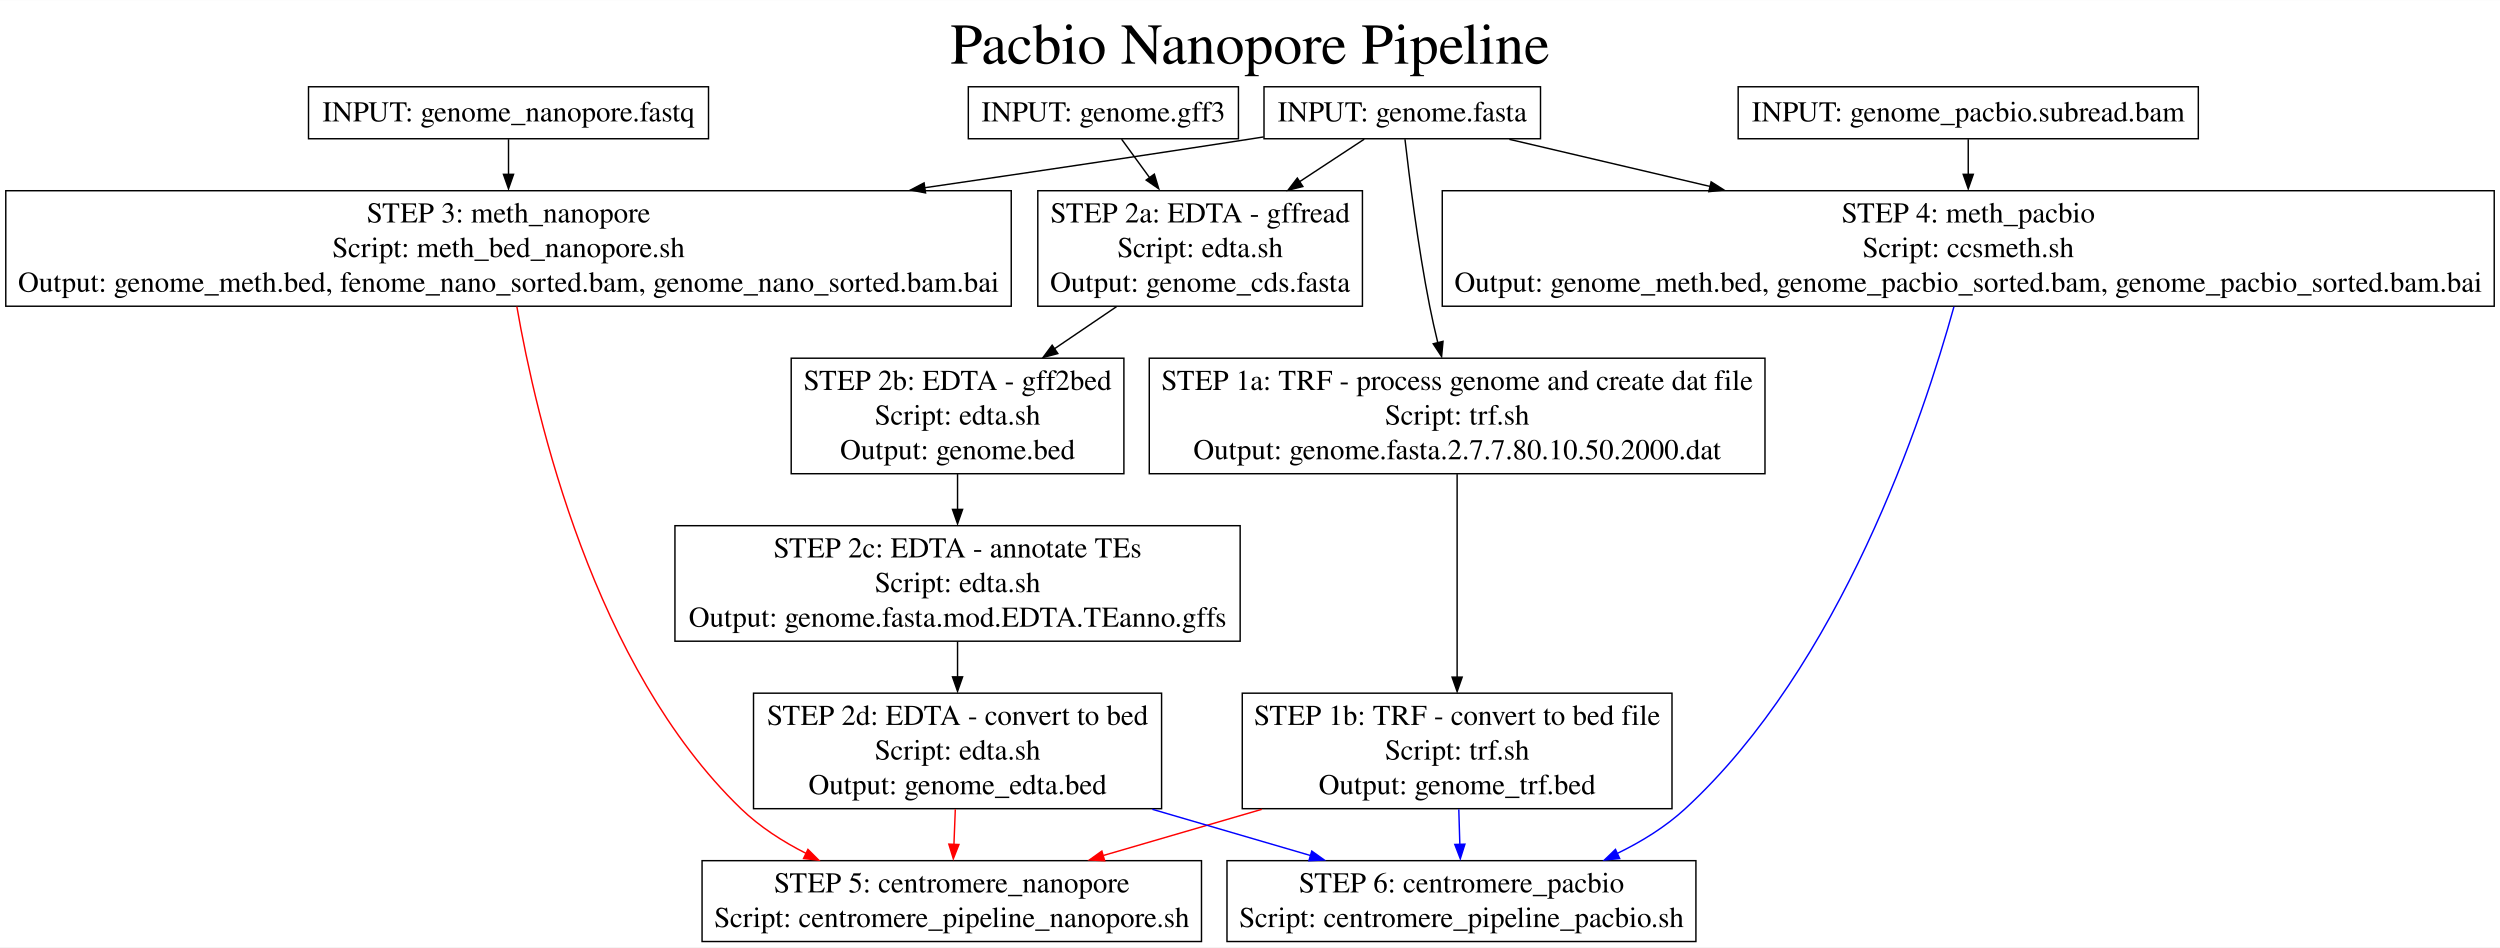
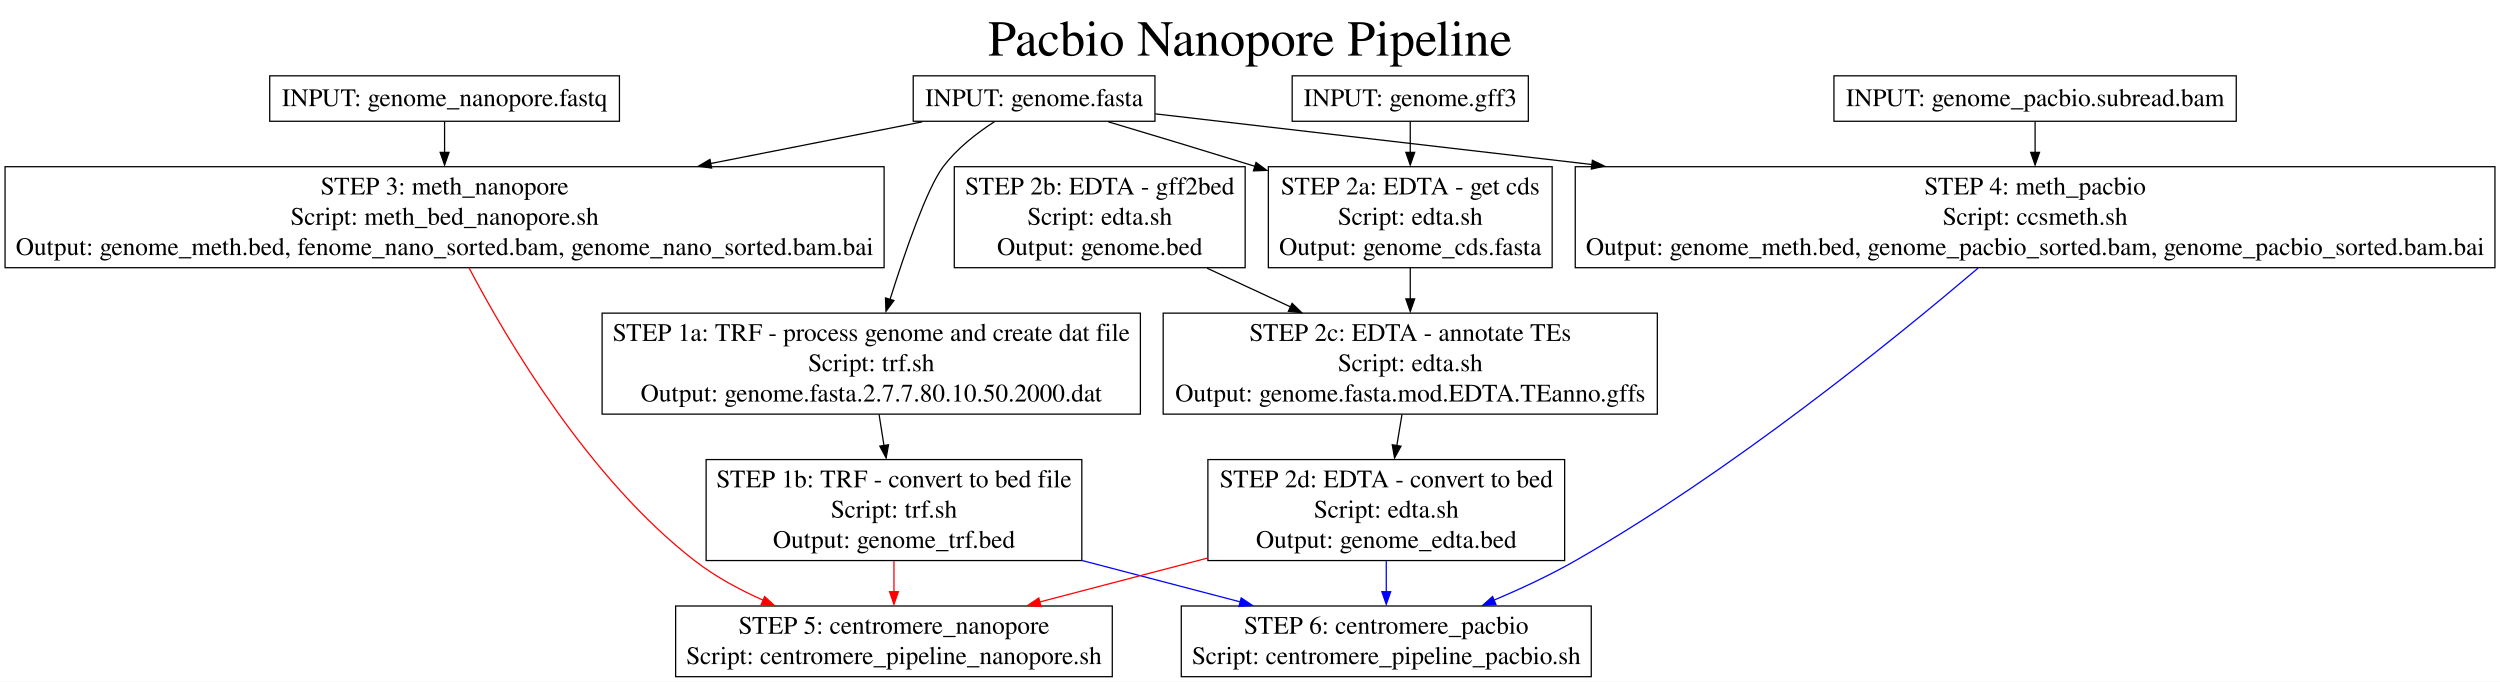
- <svg xmlns="http://www.w3.org/2000/svg" width="1731pt" height="656pt" viewBox="0.00 0.00 1731.48 656.00">
-   <g id="graph0" class="graph" transform="scale(1 1) rotate(0) translate(4 652)">
-     <polygon fill="white" stroke="none" points="-4,4 -4,-652 1727.48,-652 1727.48,4 -4,4" />
-     <text text-anchor="middle" x="861.74" y="-608" font-family="Times,serif" font-size="40.00">Pacbio Nanopore Pipeline</text>
+ <svg xmlns="http://www.w3.org/2000/svg" width="1980pt" height="540pt" viewBox="0.00 0.00 1980.48 540.00">
+   <g id="graph0" class="graph" transform="scale(1 1) rotate(0) translate(4 536)">
+     <polygon fill="white" stroke="none" points="-4,4 -4,-536 1976.48,-536 1976.48,4 -4,4" />
+     <text text-anchor="middle" x="986.24" y="-492" font-family="Times,serif" font-size="40.00">Pacbio Nanopore Pipeline</text>
    <g id="node1" class="node">
-       <polygon fill="none" stroke="black" points="1062.94,-592 871.44,-592 871.44,-556 1062.94,-556 1062.94,-592" />
-       <text text-anchor="middle" x="967.19" y="-568" font-family="Times,serif" font-size="20.00">INPUT: genome.fasta</text>
+       <polygon fill="none" stroke="black" points="910.94,-476 719.44,-476 719.44,-440 910.94,-440 910.94,-476" />
+       <text text-anchor="middle" x="815.19" y="-452" font-family="Times,serif" font-size="20.00">INPUT: genome.fasta</text>
    </g>
    <g id="node5" class="node">
-       <polygon fill="none" stroke="black" points="1218.41,-404 791.98,-404 791.98,-324 1218.41,-324 1218.41,-404" />
-       <text text-anchor="middle" x="1005.19" y="-382" font-family="Times,serif" font-size="20.00">STEP 1a: TRF - process genome and create dat file</text>
-       <text text-anchor="middle" x="1005.19" y="-358" font-family="Times,serif" font-size="20.00">		Script: trf.sh</text>
-       <text text-anchor="middle" x="1005.19" y="-334" font-family="Times,serif" font-size="20.00">		Output: genome.fasta.2.7.7.80.10.50.2000.dat</text>
+       <polygon fill="none" stroke="black" points="899.41,-288 472.98,-288 472.98,-208 899.41,-208 899.41,-288" />
+       <text text-anchor="middle" x="686.19" y="-266" font-family="Times,serif" font-size="20.00">STEP 1a: TRF - process genome and create dat file</text>
+       <text text-anchor="middle" x="686.19" y="-242" font-family="Times,serif" font-size="20.00">		Script: trf.sh</text>
+       <text text-anchor="middle" x="686.19" y="-218" font-family="Times,serif" font-size="20.00">		Output: genome.fasta.2.7.7.80.10.50.2000.dat</text>
    </g>
    <g id="edge1" class="edge">
-       <path fill="none" stroke="black" d="M969.07,-555.68C971.97,-530.21 978.06,-481.19 986.19,-440 987.82,-431.75 989.79,-423.06 991.83,-414.62" />
-       <polygon fill="black" stroke="black" points="995.42,-415.68 994.44,-405.14 988.63,-413.99 995.42,-415.68" />
+       <path fill="none" stroke="black" d="M783.85,-439.7C769.8,-430.63 754.01,-418.4 743.19,-404 730.35,-386.9 713.12,-337.1 700.97,-298.52" />
+       <polygon fill="black" stroke="black" points="704.16,-297.98 697.85,-289.47 697.48,-300.06 704.16,-297.98" />
    </g>
    <g id="node7" class="node">
-       <polygon fill="none" stroke="black" points="939.61,-520 714.77,-520 714.77,-440 939.61,-440 939.61,-520" />
-       <text text-anchor="middle" x="827.19" y="-498" font-family="Times,serif" font-size="20.00">STEP 2a: EDTA - gffread</text>
-       <text text-anchor="middle" x="827.19" y="-474" font-family="Times,serif" font-size="20.00">		Script: edta.sh</text>
-       <text text-anchor="middle" x="827.19" y="-450" font-family="Times,serif" font-size="20.00">		Output: genome_cds.fasta</text>
+       <polygon fill="none" stroke="black" points="1225.61,-404 1000.77,-404 1000.77,-324 1225.61,-324 1225.61,-404" />
+       <text text-anchor="middle" x="1113.19" y="-382" font-family="Times,serif" font-size="20.00">STEP 2a: EDTA - get cds</text>
+       <text text-anchor="middle" x="1113.19" y="-358" font-family="Times,serif" font-size="20.00">		Script: edta.sh</text>
+       <text text-anchor="middle" x="1113.19" y="-334" font-family="Times,serif" font-size="20.00">		Output: genome_cds.fasta</text>
    </g>
    <g id="edge3" class="edge">
-       <path fill="none" stroke="black" d="M940.86,-555.7C928.03,-547.26 911.93,-536.69 895.93,-526.17" />
-       <polygon fill="black" stroke="black" points="898.35,-522.92 888.07,-520.35 894.51,-528.77 898.35,-522.92" />
+       <path fill="none" stroke="black" d="M873.93,-439.58C905.71,-430.1 945.87,-418.01 990.13,-404.32" />
+       <polygon fill="black" stroke="black" points="991.03,-407.39 999.54,-401.09 988.95,-400.7 991.03,-407.39" />
    </g>
    <g id="node11" class="node">
-       <polygon fill="none" stroke="black" points="696.38,-520 0,-520 0,-440 696.38,-440 696.38,-520" />
-       <text text-anchor="middle" x="348.19" y="-498" font-family="Times,serif" font-size="20.00">STEP 3: meth_nanopore</text>
-       <text text-anchor="middle" x="348.19" y="-474" font-family="Times,serif" font-size="20.00">		Script: meth_bed_nanopore.sh</text>
-       <text text-anchor="middle" x="348.19" y="-450" font-family="Times,serif" font-size="20.00">		Output: genome_meth.bed, fenome_nano_sorted.bam, genome_nano_sorted.bam.bai</text>
+       <polygon fill="none" stroke="black" points="696.38,-404 0,-404 0,-324 696.38,-324 696.38,-404" />
+       <text text-anchor="middle" x="348.19" y="-382" font-family="Times,serif" font-size="20.00">STEP 3: meth_nanopore</text>
+       <text text-anchor="middle" x="348.19" y="-358" font-family="Times,serif" font-size="20.00">		Script: meth_bed_nanopore.sh</text>
+       <text text-anchor="middle" x="348.19" y="-334" font-family="Times,serif" font-size="20.00">		Output: genome_meth.bed, fenome_nano_sorted.bam, genome_nano_sorted.bam.bai</text>
    </g>
    <g id="edge7" class="edge">
-       <path fill="none" stroke="black" d="M871.15,-557.24C868.47,-556.82 865.81,-556.41 863.19,-556 789.79,-544.66 710.42,-532.86 636.49,-522.08" />
-       <polygon fill="black" stroke="black" points="637.02,-518.48 626.62,-520.5 636.01,-525.4 637.02,-518.48" />
+       <path fill="none" stroke="black" d="M726.53,-439.53C678.86,-430.14 617.89,-418.13 558.88,-406.51" />
+       <polygon fill="black" stroke="black" points="559.76,-402.92 549.28,-404.42 558.41,-409.78 559.76,-402.92" />
    </g>
    <g id="node12" class="node">
-       <polygon fill="none" stroke="black" points="1723.48,-520 994.9,-520 994.9,-440 1723.48,-440 1723.48,-520" />
-       <text text-anchor="middle" x="1359.19" y="-498" font-family="Times,serif" font-size="20.00">STEP 4: meth_pacbio</text>
-       <text text-anchor="middle" x="1359.19" y="-474" font-family="Times,serif" font-size="20.00">		Script: ccsmeth.sh</text>
-       <text text-anchor="middle" x="1359.19" y="-450" font-family="Times,serif" font-size="20.00">		Output: genome_meth.bed, genome_pacbio_sorted.bam, genome_pacbio_sorted.bam.bai</text>
+       <polygon fill="none" stroke="black" points="1972.48,-404 1243.9,-404 1243.9,-324 1972.48,-324 1972.48,-404" />
+       <text text-anchor="middle" x="1608.19" y="-382" font-family="Times,serif" font-size="20.00">STEP 4: meth_pacbio</text>
+       <text text-anchor="middle" x="1608.19" y="-358" font-family="Times,serif" font-size="20.00">		Script: ccsmeth.sh</text>
+       <text text-anchor="middle" x="1608.19" y="-334" font-family="Times,serif" font-size="20.00">		Output: genome_meth.bed, genome_pacbio_sorted.bam, genome_pacbio_sorted.bam.bai</text>
    </g>
    <g id="edge8" class="edge">
-       <path fill="none" stroke="black" d="M1041.38,-555.59C1080.96,-546.3 1131.52,-534.43 1180.61,-522.91" />
-       <polygon fill="black" stroke="black" points="1181.12,-526.15 1190.06,-520.46 1179.52,-519.34 1181.12,-526.15" />
+       <path fill="none" stroke="black" d="M911.24,-445.86C997.87,-435.81 1130.76,-420.39 1257.35,-405.7" />
+       <polygon fill="black" stroke="black" points="1257.48,-409.09 1267.01,-404.47 1256.68,-402.14 1257.48,-409.09" />
    </g>
    <g id="node2" class="node">
-       <polygon fill="none" stroke="black" points="853.73,-592 666.65,-592 666.65,-556 853.73,-556 853.73,-592" />
-       <text text-anchor="middle" x="760.19" y="-568" font-family="Times,serif" font-size="20.00">INPUT: genome.gff3</text>
+       <polygon fill="none" stroke="black" points="1206.73,-476 1019.65,-476 1019.65,-440 1206.73,-440 1206.73,-476" />
+       <text text-anchor="middle" x="1113.19" y="-452" font-family="Times,serif" font-size="20.00">INPUT: genome.gff3</text>
    </g>
    <g id="edge9" class="edge">
-       <path fill="none" stroke="black" d="M772.79,-555.7C778.36,-548.04 785.22,-538.63 792.17,-529.09" />
-       <polygon fill="black" stroke="black" points="795.48,-531.49 798.53,-521.35 789.82,-527.37 795.48,-531.49" />
+       <path fill="none" stroke="black" d="M1113.19,-439.7C1113.19,-432.59 1113.19,-423.96 1113.19,-415.13" />
+       <polygon fill="black" stroke="black" points="1116.69,-415.35 1113.19,-405.35 1109.69,-415.35 1116.69,-415.35" />
    </g>
    <g id="node3" class="node">
-       <polygon fill="none" stroke="black" points="486.71,-592 209.67,-592 209.67,-556 486.71,-556 486.71,-592" />
-       <text text-anchor="middle" x="348.19" y="-568" font-family="Times,serif" font-size="20.00">INPUT: genome_nanopore.fastq</text>
+       <polygon fill="none" stroke="black" points="486.71,-476 209.67,-476 209.67,-440 486.71,-440 486.71,-476" />
+       <text text-anchor="middle" x="348.19" y="-452" font-family="Times,serif" font-size="20.00">INPUT: genome_nanopore.fastq</text>
    </g>
    <g id="edge10" class="edge">
-       <path fill="none" stroke="black" d="M348.19,-555.7C348.19,-548.59 348.19,-539.96 348.19,-531.13" />
-       <polygon fill="black" stroke="black" points="351.69,-531.35 348.19,-521.35 344.69,-531.35 351.69,-531.35" />
+       <path fill="none" stroke="black" d="M348.19,-439.7C348.19,-432.59 348.19,-423.96 348.19,-415.13" />
+       <polygon fill="black" stroke="black" points="351.69,-415.35 348.19,-405.35 344.69,-415.35 351.69,-415.35" />
    </g>
    <g id="node4" class="node">
-       <polygon fill="none" stroke="black" points="1518.54,-592 1199.84,-592 1199.84,-556 1518.54,-556 1518.54,-592" />
-       <text text-anchor="middle" x="1359.19" y="-568" font-family="Times,serif" font-size="20.00">INPUT: genome_pacbio.subread.bam</text>
+       <polygon fill="none" stroke="black" points="1767.54,-476 1448.84,-476 1448.84,-440 1767.54,-440 1767.54,-476" />
+       <text text-anchor="middle" x="1608.19" y="-452" font-family="Times,serif" font-size="20.00">INPUT: genome_pacbio.subread.bam</text>
    </g>
    <g id="edge11" class="edge">
-       <path fill="none" stroke="black" d="M1359.19,-555.7C1359.19,-548.59 1359.19,-539.96 1359.19,-531.13" />
-       <polygon fill="black" stroke="black" points="1362.69,-531.35 1359.19,-521.35 1355.69,-531.35 1362.69,-531.35" />
+       <path fill="none" stroke="black" d="M1608.19,-439.7C1608.19,-432.59 1608.19,-423.96 1608.19,-415.13" />
+       <polygon fill="black" stroke="black" points="1611.69,-415.35 1608.19,-405.35 1604.69,-415.35 1611.69,-415.35" />
    </g>
    <g id="node6" class="node">
-       <polygon fill="none" stroke="black" points="1154.01,-172 856.38,-172 856.38,-92 1154.01,-92 1154.01,-172" />
-       <text text-anchor="middle" x="1005.19" y="-150" font-family="Times,serif" font-size="20.00">STEP 1b: TRF - convert to bed file</text>
-       <text text-anchor="middle" x="1005.19" y="-126" font-family="Times,serif" font-size="20.00">		Script: trf.sh</text>
-       <text text-anchor="middle" x="1005.19" y="-102" font-family="Times,serif" font-size="20.00">		Output: genome_trf.bed</text>
+       <polygon fill="none" stroke="black" points="853.01,-172 555.38,-172 555.38,-92 853.01,-92 853.01,-172" />
+       <text text-anchor="middle" x="704.19" y="-150" font-family="Times,serif" font-size="20.00">STEP 1b: TRF - convert to bed file</text>
+       <text text-anchor="middle" x="704.19" y="-126" font-family="Times,serif" font-size="20.00">		Script: trf.sh</text>
+       <text text-anchor="middle" x="704.19" y="-102" font-family="Times,serif" font-size="20.00">		Output: genome_trf.bed</text>
    </g>
    <g id="edge2" class="edge">
-       <path fill="none" stroke="black" d="M1005.19,-323.72C1005.19,-284.86 1005.19,-225.22 1005.19,-182.99" />
-       <polygon fill="black" stroke="black" points="1008.69,-183.12 1005.19,-173.12 1001.69,-183.12 1008.69,-183.12" />
+       <path fill="none" stroke="black" d="M692.39,-207.77C693.64,-199.8 694.98,-191.31 696.29,-183.02" />
+       <polygon fill="black" stroke="black" points="699.88,-183.73 697.98,-173.3 692.97,-182.64 699.88,-183.73" />
    </g>
    <g id="node13" class="node">
-       <polygon fill="none" stroke="black" points="828.14,-56 482.24,-56 482.24,0 828.14,0 828.14,-56" />
-       <text text-anchor="middle" x="655.19" y="-34" font-family="Times,serif" font-size="20.00">STEP 5: centromere_nanopore</text>
-       <text text-anchor="middle" x="655.19" y="-10" font-family="Times,serif" font-size="20.00">		Script: centromere_pipeline_nanopore.sh</text>
+       <polygon fill="none" stroke="black" points="877.14,-56 531.24,-56 531.24,0 877.14,0 877.14,-56" />
+       <text text-anchor="middle" x="704.19" y="-34" font-family="Times,serif" font-size="20.00">STEP 5: centromere_nanopore</text>
+       <text text-anchor="middle" x="704.19" y="-10" font-family="Times,serif" font-size="20.00">		Script: centromere_pipeline_nanopore.sh</text>
    </g>
    <g id="edge12" class="edge">
-       <path fill="none" stroke="red" d="M869.87,-91.56C833.44,-80.95 794.58,-69.62 760.08,-59.57" />
-       <polygon fill="red" stroke="red" points="761.1,-55.93 750.52,-56.49 759.14,-62.65 761.1,-55.93" />
+       <path fill="none" stroke="red" d="M704.19,-91.56C704.19,-83.56 704.19,-75.16 704.19,-67.2" />
+       <polygon fill="red" stroke="red" points="707.69,-67.34 704.19,-57.34 700.69,-67.34 707.69,-67.34" />
    </g>
    <g id="node14" class="node">
-       <polygon fill="none" stroke="black" points="1170.58,-56 845.8,-56 845.8,0 1170.58,0 1170.58,-56" />
-       <text text-anchor="middle" x="1008.19" y="-34" font-family="Times,serif" font-size="20.00">STEP 6: centromere_pacbio</text>
-       <text text-anchor="middle" x="1008.19" y="-10" font-family="Times,serif" font-size="20.00">		Script: centromere_pipeline_pacbio.sh</text>
+       <polygon fill="none" stroke="black" points="1256.58,-56 931.8,-56 931.8,0 1256.58,0 1256.58,-56" />
+       <text text-anchor="middle" x="1094.19" y="-34" font-family="Times,serif" font-size="20.00">STEP 6: centromere_pacbio</text>
+       <text text-anchor="middle" x="1094.19" y="-10" font-family="Times,serif" font-size="20.00">		Script: centromere_pipeline_pacbio.sh</text>
    </g>
    <g id="edge15" class="edge">
-       <path fill="none" stroke="blue" d="M1006.35,-91.56C1006.59,-83.56 1006.83,-75.16 1007.07,-67.2" />
-       <polygon fill="blue" stroke="blue" points="1010.59,-67.43 1007.39,-57.34 1003.59,-67.23 1010.59,-67.43" />
+       <path fill="none" stroke="blue" d="M853.3,-92C894.85,-81.13 939.35,-69.5 978.66,-59.22" />
+       <polygon fill="blue" stroke="blue" points="979.27,-62.41 988.06,-56.49 977.5,-55.64 979.27,-62.41" />
+     </g>
+     <g id="node9" class="node">
+       <polygon fill="none" stroke="black" points="1308.92,-288 917.46,-288 917.46,-208 1308.92,-208 1308.92,-288" />
+       <text text-anchor="middle" x="1113.19" y="-266" font-family="Times,serif" font-size="20.00">STEP 2c: EDTA - annotate TEs</text>
+       <text text-anchor="middle" x="1113.19" y="-242" font-family="Times,serif" font-size="20.00">		Script: edta.sh</text>
+       <text text-anchor="middle" x="1113.19" y="-218" font-family="Times,serif" font-size="20.00">		Output: genome.fasta.mod.EDTA.TEanno.gffs</text>
+     </g>
+     <g id="edge4" class="edge">
+       <path fill="none" stroke="black" d="M1113.19,-323.77C1113.19,-315.89 1113.19,-307.5 1113.19,-299.3" />
+       <polygon fill="black" stroke="black" points="1116.69,-299.3 1113.19,-289.3 1109.69,-299.3 1116.69,-299.3" />
    </g>
    <g id="node8" class="node">
-       <polygon fill="none" stroke="black" points="774.4,-404 543.98,-404 543.98,-324 774.4,-324 774.4,-404" />
-       <text text-anchor="middle" x="659.19" y="-382" font-family="Times,serif" font-size="20.00">STEP 2b: EDTA - gff2bed</text>
-       <text text-anchor="middle" x="659.19" y="-358" font-family="Times,serif" font-size="20.00">		Script: edta.sh</text>
-       <text text-anchor="middle" x="659.19" y="-334" font-family="Times,serif" font-size="20.00">		Output: genome.bed</text>
-     </g>
-     <g id="edge4" class="edge">
-       <path fill="none" stroke="black" d="M769.37,-439.77C755.46,-430.33 740.48,-420.16 726.19,-410.47" />
-       <polygon fill="black" stroke="black" points="728.64,-407.22 718.4,-404.5 724.71,-413.01 728.64,-407.22" />
-     </g>
-     <g id="node9" class="node">
-       <polygon fill="none" stroke="black" points="854.92,-288 463.46,-288 463.46,-208 854.92,-208 854.92,-288" />
-       <text text-anchor="middle" x="659.19" y="-266" font-family="Times,serif" font-size="20.00">STEP 2c: EDTA - annotate TEs</text>
-       <text text-anchor="middle" x="659.19" y="-242" font-family="Times,serif" font-size="20.00">		Script: edta.sh</text>
-       <text text-anchor="middle" x="659.19" y="-218" font-family="Times,serif" font-size="20.00">		Output: genome.fasta.mod.EDTA.TEanno.gffs</text>
+       <polygon fill="none" stroke="black" points="982.4,-404 751.98,-404 751.98,-324 982.4,-324 982.4,-404" />
+       <text text-anchor="middle" x="867.19" y="-382" font-family="Times,serif" font-size="20.00">STEP 2b: EDTA - gff2bed</text>
+       <text text-anchor="middle" x="867.19" y="-358" font-family="Times,serif" font-size="20.00">		Script: edta.sh</text>
+       <text text-anchor="middle" x="867.19" y="-334" font-family="Times,serif" font-size="20.00">		Output: genome.bed</text>
    </g>
    <g id="edge5" class="edge">
-       <path fill="none" stroke="black" d="M659.19,-323.77C659.19,-315.89 659.19,-307.5 659.19,-299.3" />
-       <polygon fill="black" stroke="black" points="662.69,-299.3 659.19,-289.3 655.69,-299.3 662.69,-299.3" />
+       <path fill="none" stroke="black" d="M952.19,-323.61C973.51,-313.73 996.52,-303.07 1018.28,-292.98" />
+       <polygon fill="black" stroke="black" points="1019.58,-295.77 1027.18,-288.39 1016.64,-289.42 1019.58,-295.77" />
    </g>
    <g id="node10" class="node">
-       <polygon fill="none" stroke="black" points="800.5,-172 517.88,-172 517.88,-92 800.5,-92 800.5,-172" />
-       <text text-anchor="middle" x="659.19" y="-150" font-family="Times,serif" font-size="20.00">STEP 2d: EDTA - convert to bed</text>
-       <text text-anchor="middle" x="659.19" y="-126" font-family="Times,serif" font-size="20.00">		Script: edta.sh</text>
-       <text text-anchor="middle" x="659.19" y="-102" font-family="Times,serif" font-size="20.00">		Output: genome_edta.bed</text>
+       <polygon fill="none" stroke="black" points="1235.5,-172 952.88,-172 952.88,-92 1235.5,-92 1235.5,-172" />
+       <text text-anchor="middle" x="1094.19" y="-150" font-family="Times,serif" font-size="20.00">STEP 2d: EDTA - convert to bed</text>
+       <text text-anchor="middle" x="1094.19" y="-126" font-family="Times,serif" font-size="20.00">		Script: edta.sh</text>
+       <text text-anchor="middle" x="1094.19" y="-102" font-family="Times,serif" font-size="20.00">		Output: genome_edta.bed</text>
    </g>
    <g id="edge6" class="edge">
-       <path fill="none" stroke="black" d="M659.19,-207.77C659.19,-199.89 659.19,-191.5 659.19,-183.3" />
-       <polygon fill="black" stroke="black" points="662.69,-183.3 659.19,-173.3 655.69,-183.3 662.69,-183.3" />
+       <path fill="none" stroke="black" d="M1106.65,-207.77C1105.32,-199.8 1103.91,-191.31 1102.53,-183.02" />
+       <polygon fill="black" stroke="black" points="1105.84,-182.59 1100.74,-173.3 1098.93,-183.74 1105.84,-182.59" />
    </g>
    <g id="edge13" class="edge">
-       <path fill="none" stroke="red" d="M657.64,-91.56C657.33,-83.56 657,-75.16 656.69,-67.2" />
-       <polygon fill="red" stroke="red" points="660.15,-67.19 656.26,-57.34 653.16,-67.46 660.15,-67.19" />
+       <path fill="none" stroke="red" d="M952.56,-93.96C908.87,-82.53 861.31,-70.09 819.61,-59.19" />
+       <polygon fill="red" stroke="red" points="820.7,-55.59 810.14,-56.45 818.93,-62.37 820.7,-55.59" />
    </g>
    <g id="edge16" class="edge">
-       <path fill="none" stroke="blue" d="M794.12,-91.56C830.45,-80.95 869.2,-69.62 903.6,-59.57" />
-       <polygon fill="blue" stroke="blue" points="904.52,-62.65 913.13,-56.49 902.55,-55.94 904.52,-62.65" />
+       <path fill="none" stroke="blue" d="M1094.19,-91.56C1094.19,-83.56 1094.19,-75.16 1094.19,-67.2" />
+       <polygon fill="blue" stroke="blue" points="1097.69,-67.34 1094.19,-57.34 1090.69,-67.34 1097.69,-67.34" />
    </g>
    <g id="edge14" class="edge">
-       <path fill="none" stroke="red" d="M353.97,-439.75C367.32,-362.62 407.35,-190.3 509.19,-92 522.14,-79.5 537.97,-69.28 554.36,-60.99" />
-       <polygon fill="red" stroke="red" points="555.57,-63.81 563.06,-56.33 552.53,-57.5 555.57,-63.81" />
+       <path fill="none" stroke="red" d="M367.5,-323.97C398.02,-265.94 462.62,-156.81 546.19,-92 562.39,-79.44 581.41,-69.06 600.55,-60.6" />
+       <polygon fill="red" stroke="red" points="601.71,-63.48 609.55,-56.35 598.97,-57.04 601.71,-63.48" />
    </g>
    <g id="edge17" class="edge">
-       <path fill="none" stroke="blue" d="M1349.27,-439.61C1327.97,-362.62 1270.83,-191.08 1163.19,-92 1149.49,-79.38 1132.92,-69.14 1115.79,-60.86" />
-       <polygon fill="blue" stroke="blue" points="1117.78,-57.46 1107.23,-56.46 1114.85,-63.82 1117.78,-57.46" />
+       <path fill="none" stroke="blue" d="M1563,-323.65C1496.55,-267.14 1367,-162.12 1244.19,-92 1223.97,-80.45 1201.21,-69.81 1179.66,-60.69" />
+       <polygon fill="blue" stroke="blue" points="1181.1,-57.08 1170.52,-56.47 1178.41,-63.54 1181.1,-57.08" />
    </g>
  </g>
</svg>
